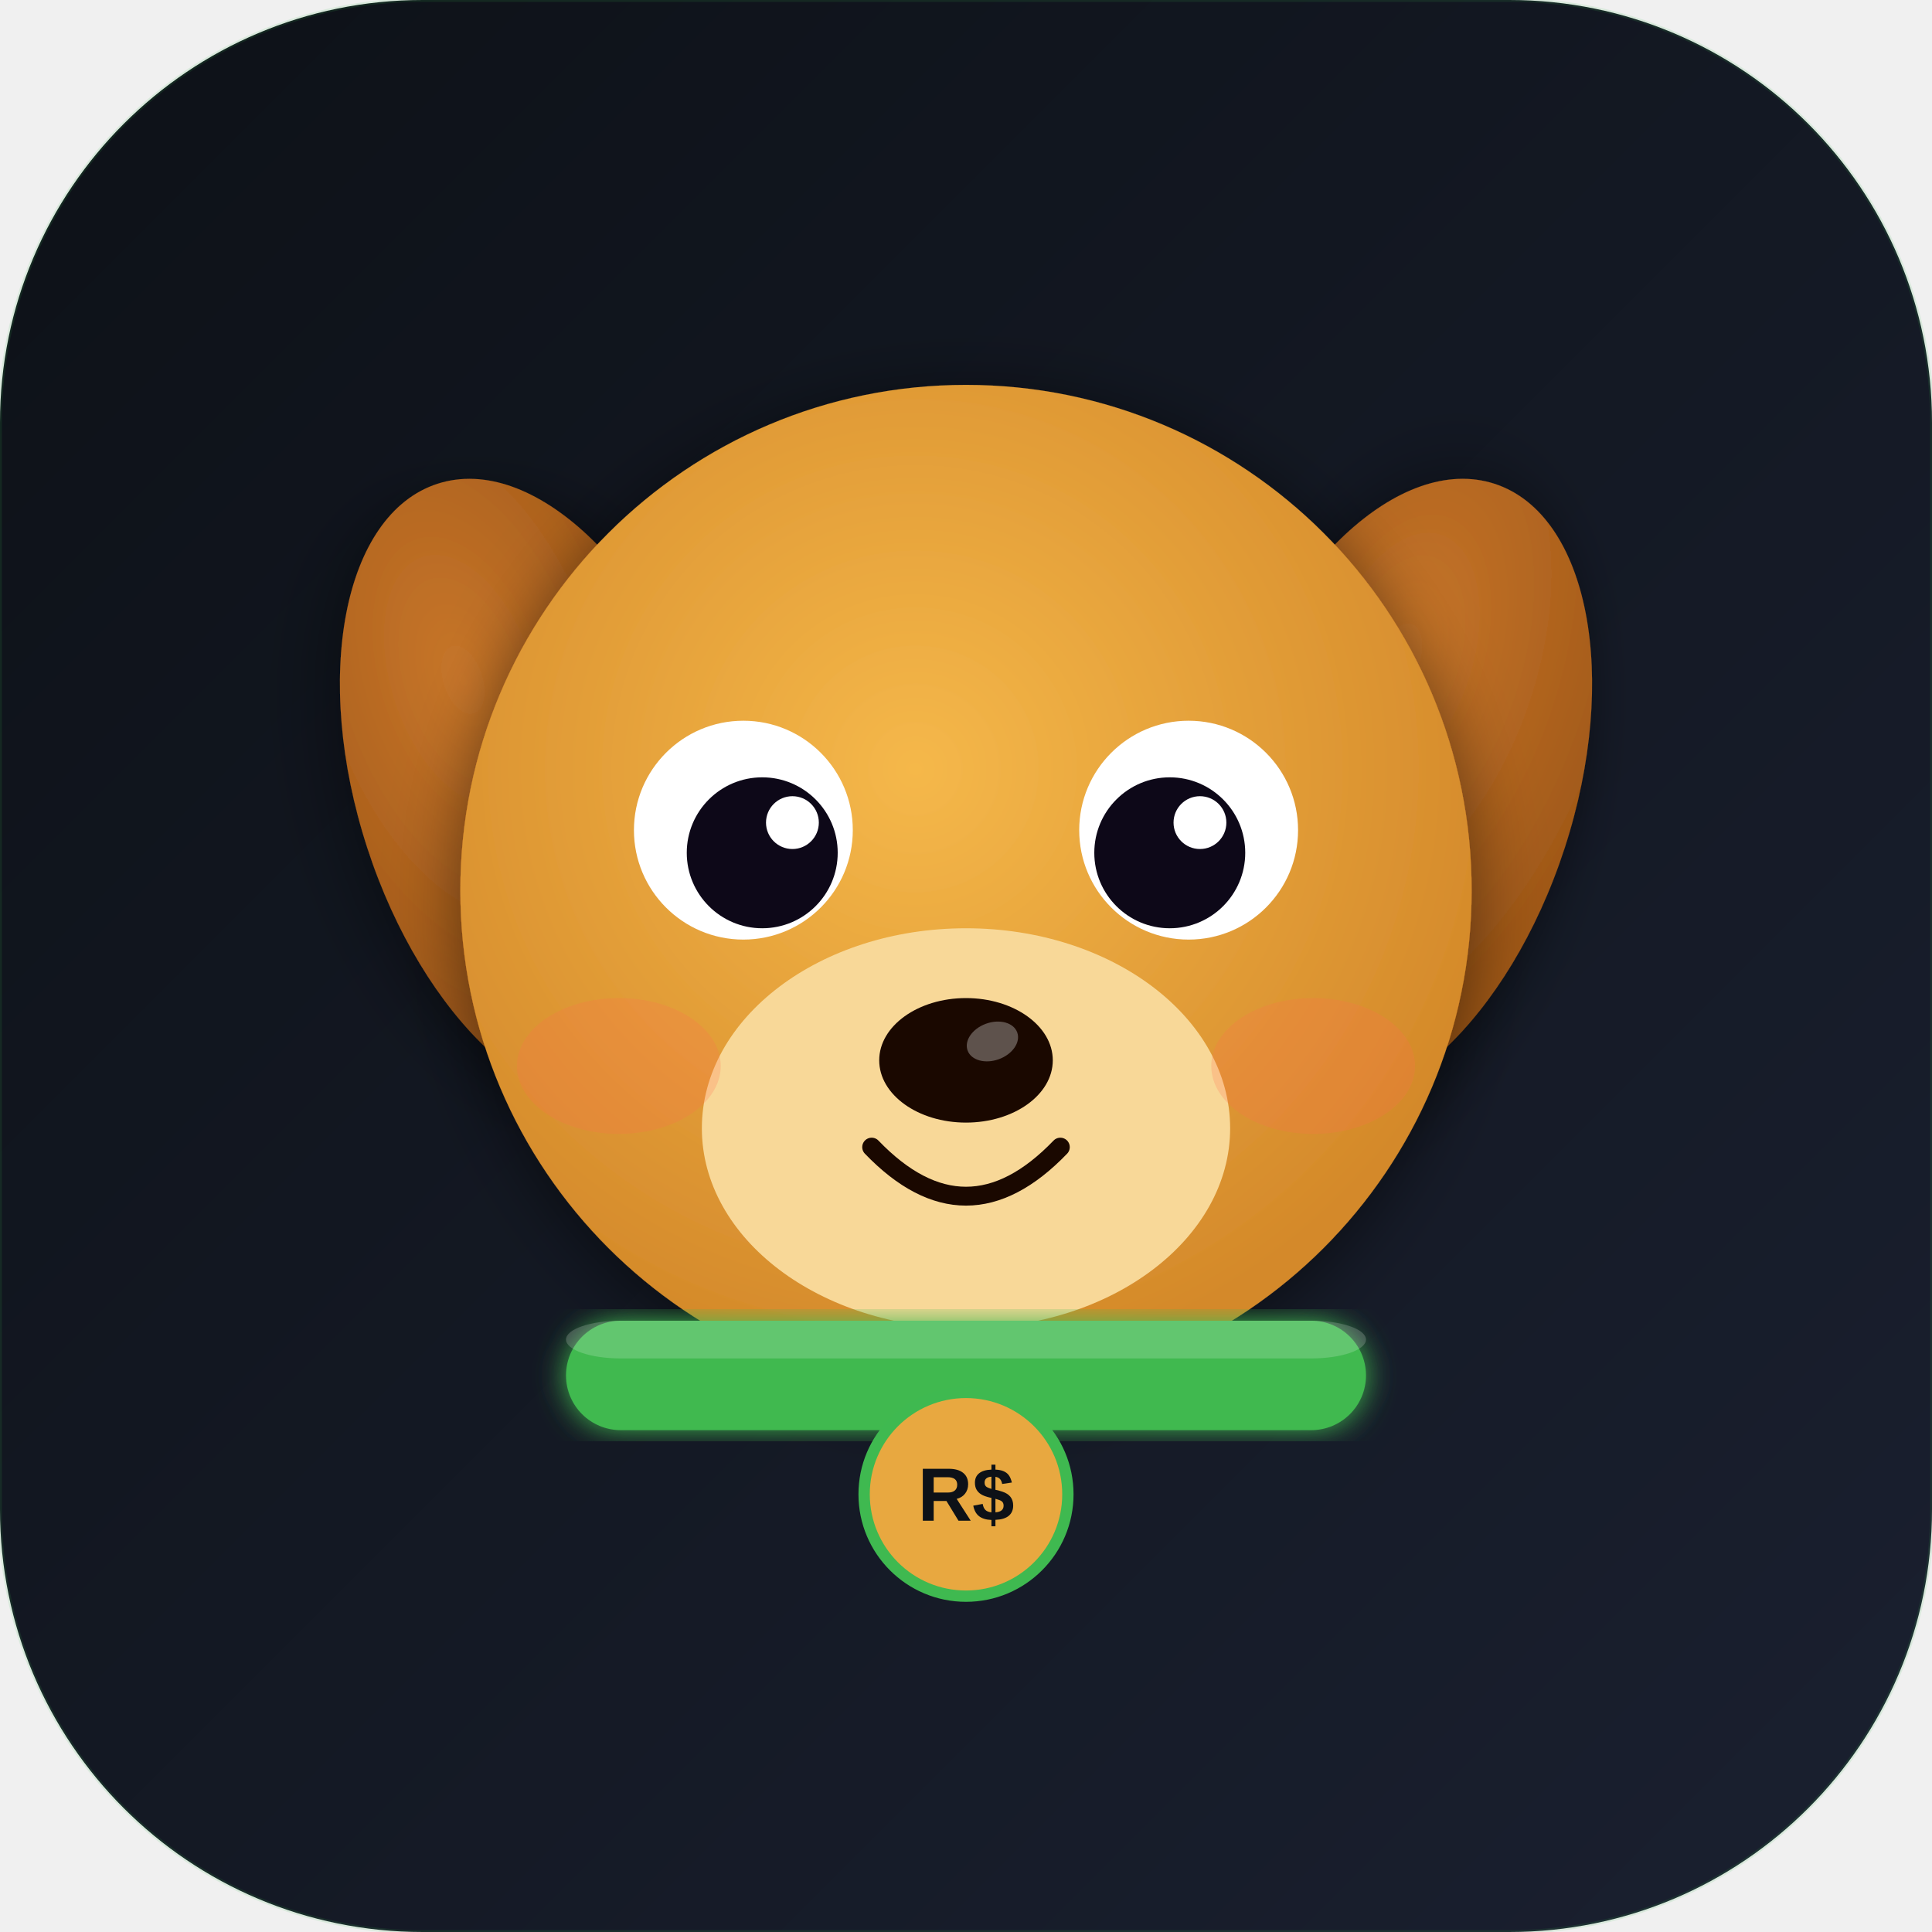
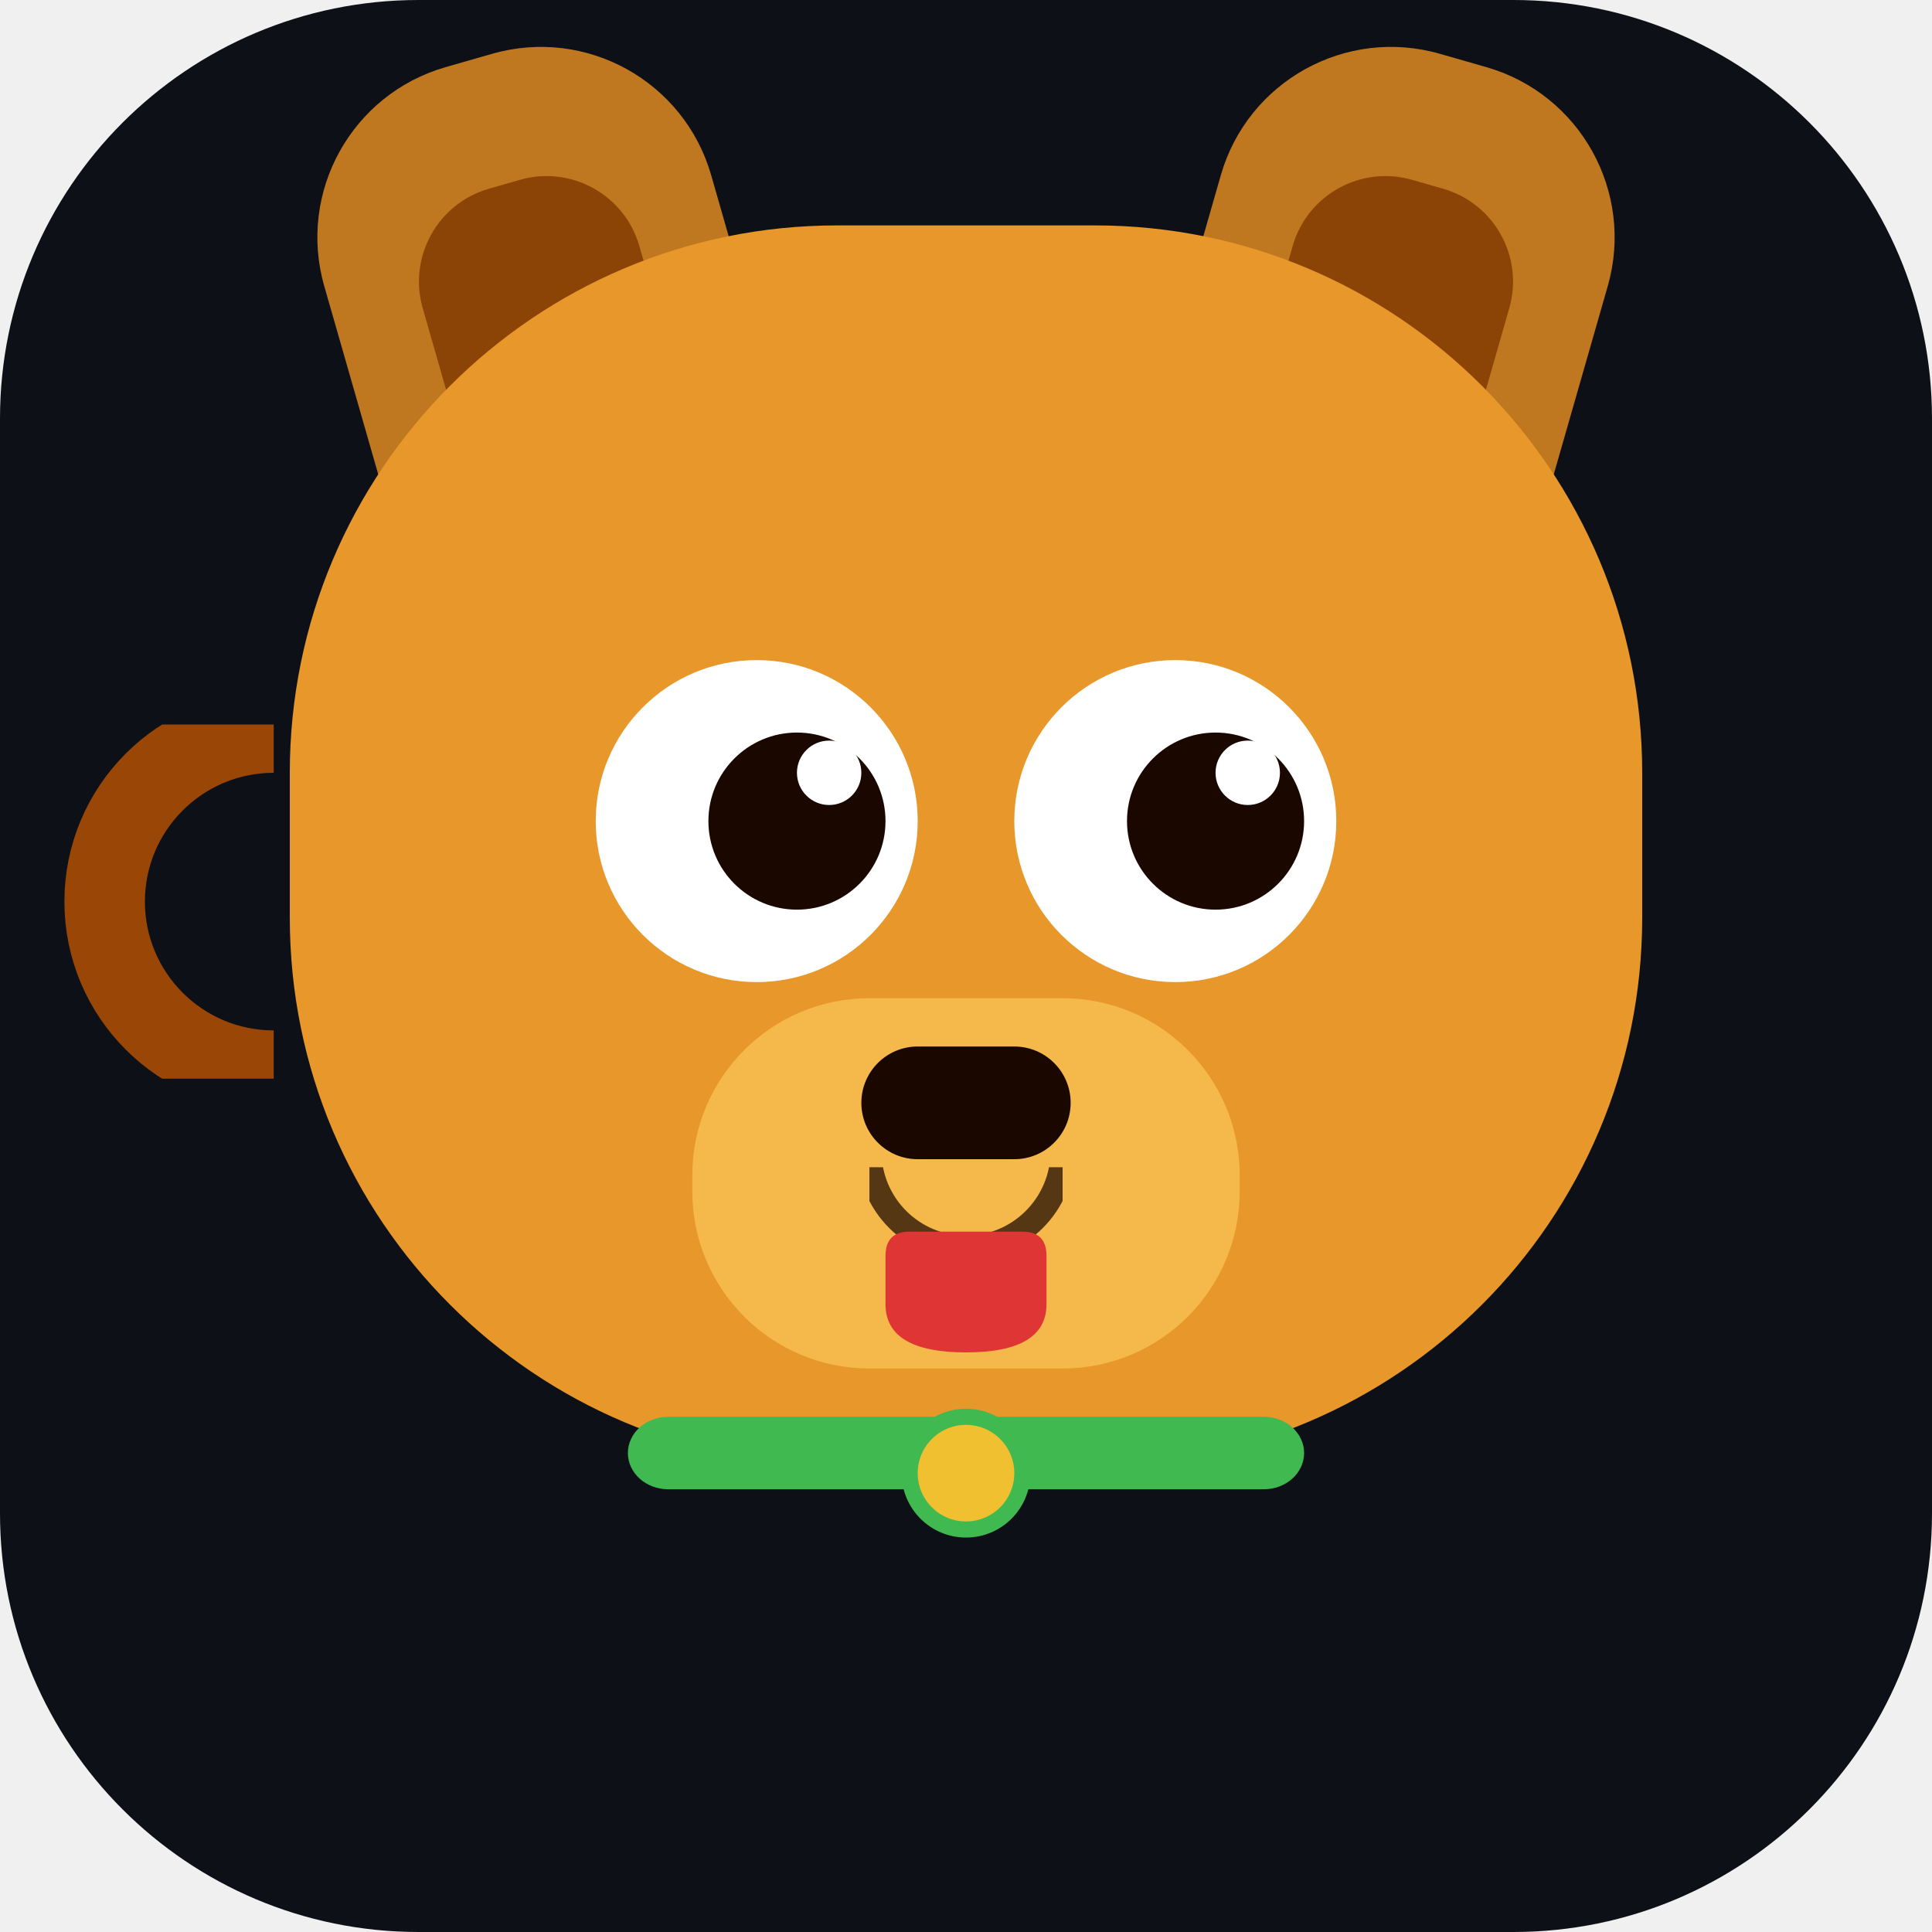
- <svg xmlns="http://www.w3.org/2000/svg" viewBox="0 0 1024 1024" width="1024" height="1024">
-   <defs>
-     <linearGradient id="bg" x1="0%" y1="0%" x2="100%" y2="100%">
-       <stop offset="0%" stop-color="#0d1117" />
-       <stop offset="100%" stop-color="#1a2030" />
-     </linearGradient>
-     <radialGradient id="headGrad" cx="45%" cy="38%" r="60%">
-       <stop offset="0%" stop-color="#f5b84a" />
-       <stop offset="100%" stop-color="#d4892a" />
-     </radialGradient>
-     <radialGradient id="earGrad" cx="40%" cy="30%" r="65%">
-       <stop offset="0%" stop-color="#c8762a" />
-       <stop offset="100%" stop-color="#a05818" />
-     </radialGradient>
-     <filter id="shadow" x="-20%" y="-20%" width="140%" height="140%">
-       <feDropShadow dx="0" dy="6" stdDeviation="18" flood-color="#000" flood-opacity="0.5" />
-     </filter>
-     <filter id="glow">
-       <feGaussianBlur stdDeviation="8" result="blur" />
-       <feMerge>
-         <feMergeNode in="blur" />
-         <feMergeNode in="SourceGraphic" />
-       </feMerge>
-     </filter>
-   </defs>
-   <rect width="1024" height="1024" rx="224" ry="224" fill="url(#bg)" />
-   <rect width="1024" height="1024" rx="224" ry="224" fill="none" stroke="#3fb95020" stroke-width="2" />
-   <ellipse cx="285" cy="420" rx="95" ry="172" fill="url(#earGrad)" transform="rotate(-18 285 420)" filter="url(#shadow)" />
-   <ellipse cx="739" cy="420" rx="95" ry="172" fill="url(#earGrad)" transform="rotate(18 739 420)" filter="url(#shadow)" />
-   <circle cx="512" cy="472" r="268" fill="url(#headGrad)" filter="url(#shadow)" />
-   <ellipse cx="512" cy="598" rx="140" ry="106" fill="#f8d898" />
-   <circle cx="394" cy="440" r="58" fill="white" />
-   <circle cx="404" cy="452" r="40" fill="#0d0818" />
-   <circle cx="420" cy="436" r="14" fill="white" />
-   <circle cx="630" cy="440" r="58" fill="white" />
-   <circle cx="620" cy="452" r="40" fill="#0d0818" />
-   <circle cx="636" cy="436" r="14" fill="white" />
-   <ellipse cx="512" cy="562" rx="46" ry="33" fill="#1a0800" />
-   <ellipse cx="526" cy="552" rx="14" ry="10" fill="rgba(255,255,255,0.3)" transform="rotate(-20 526 552)" />
-   <path d="M 462 608 Q 512 660 562 608" stroke="#1a0800" stroke-width="10" fill="none" stroke-linecap="round" />
-   <ellipse cx="328" cy="565" rx="54" ry="36" fill="rgba(255,110,80,0.22)" />
-   <ellipse cx="696" cy="565" rx="54" ry="36" fill="rgba(255,110,80,0.22)" />
-   <rect x="300" y="700" width="424" height="58" rx="29" fill="#3fb950" filter="url(#glow)" />
-   <rect x="300" y="700" width="424" height="20" rx="29" fill="rgba(255,255,255,0.18)" />
-   <circle cx="512" cy="792" r="54" fill="#e8a840" stroke="#3fb950" stroke-width="6" />
-   <text x="512" y="806" font-family="'Arial Black', Arial, sans-serif" font-size="40" font-weight="900" text-anchor="middle" fill="#0d1117">R$</text>
+ <svg xmlns="http://www.w3.org/2000/svg" viewBox="0 0 240 240" width="1024" height="1024">
+   <rect width="240" height="240" rx="52" fill="#0d1117" />
+   <clipPath id="tailClip">
+     <rect x="8" y="90" width="26" height="44" />
+   </clipPath>
+   <circle cx="34" cy="112" r="21" stroke="#9a4606" stroke-width="10" fill="none" clip-path="url(#tailClip)" />
+   <rect x="44" y="6" width="50" height="78" rx="22" fill="#c07820" transform="rotate(-16 69 45)" />
+   <rect x="55" y="22" width="28" height="46" rx="12" fill="#8c4406" transform="rotate(-16 69 45)" />
+   <rect x="146" y="6" width="50" height="78" rx="22" fill="#c07820" transform="rotate(16 171 45)" />
+   <rect x="157" y="22" width="28" height="46" rx="12" fill="#8c4406" transform="rotate(16 171 45)" />
+   <rect x="36" y="28" width="168" height="154" rx="68" fill="#e8972a" />
+   <rect x="86" y="124" width="68" height="46" rx="22" fill="#f5b84a" />
+   <circle cx="94" cy="102" r="20" fill="white" />
+   <circle cx="99" cy="102" r="11" fill="#1a0800" />
+   <circle cx="103" cy="96" r="4" fill="white" />
+   <circle cx="146" cy="102" r="20" fill="white" />
+   <circle cx="151" cy="102" r="11" fill="#1a0800" />
+   <circle cx="155" cy="96" r="4" fill="white" />
+   <rect x="107" y="130" width="26" height="14" rx="7" fill="#1a0800" />
+   <clipPath id="smileClip">
+     <rect x="108" y="145" width="24" height="10" />
+   </clipPath>
+   <circle cx="120" cy="143" r="12" stroke="#1a0800" stroke-opacity="0.73" stroke-width="3" fill="none" clip-path="url(#smileClip)" />
+   <path d="M113,153 L127,153 Q130,153 130,156 L130,162 Q130,168 120,168 Q110,168 110,162 L110,156 Q110,153 113,153 Z" fill="#e03535" />
+   <rect x="78" y="176" width="84" height="9" rx="5" fill="#3fb950" />
+   <circle cx="120" cy="183" r="7" fill="#f0c030" stroke="#3fb950" stroke-width="2" />
</svg>
